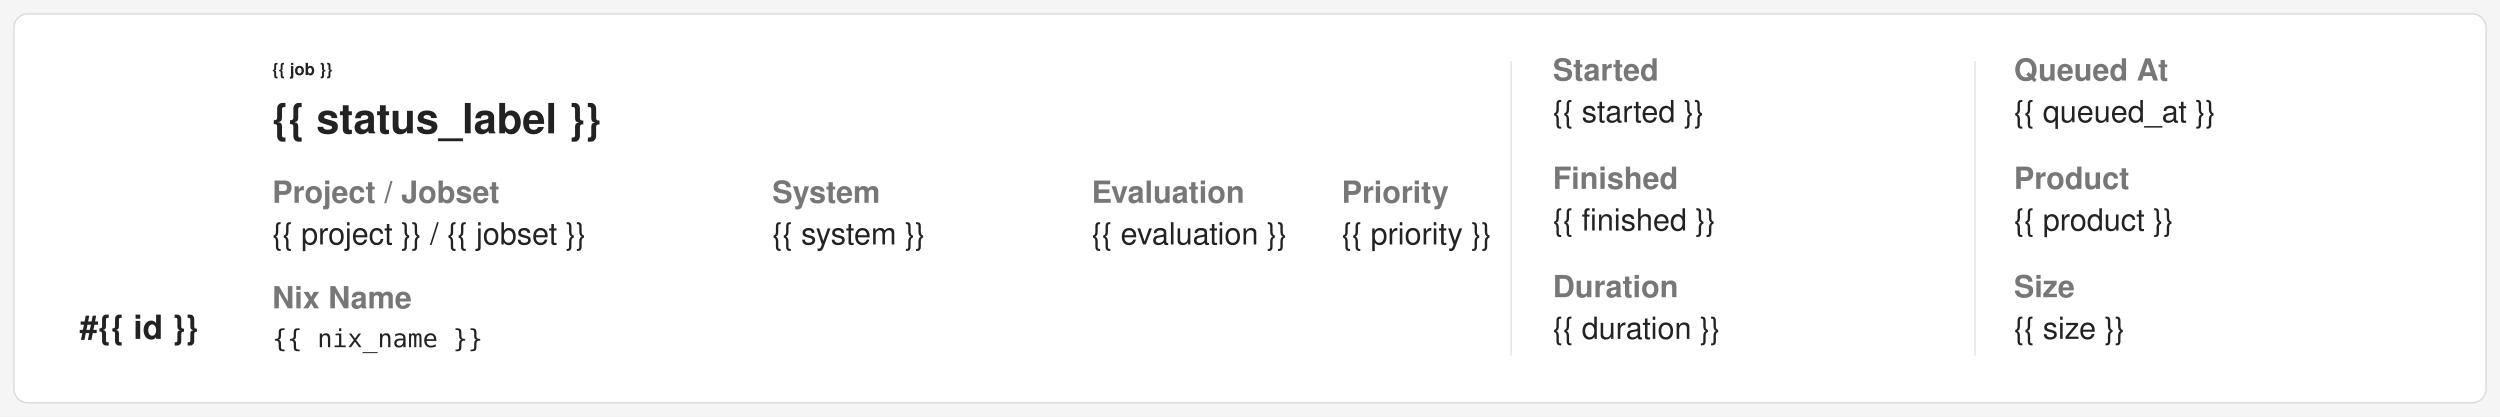
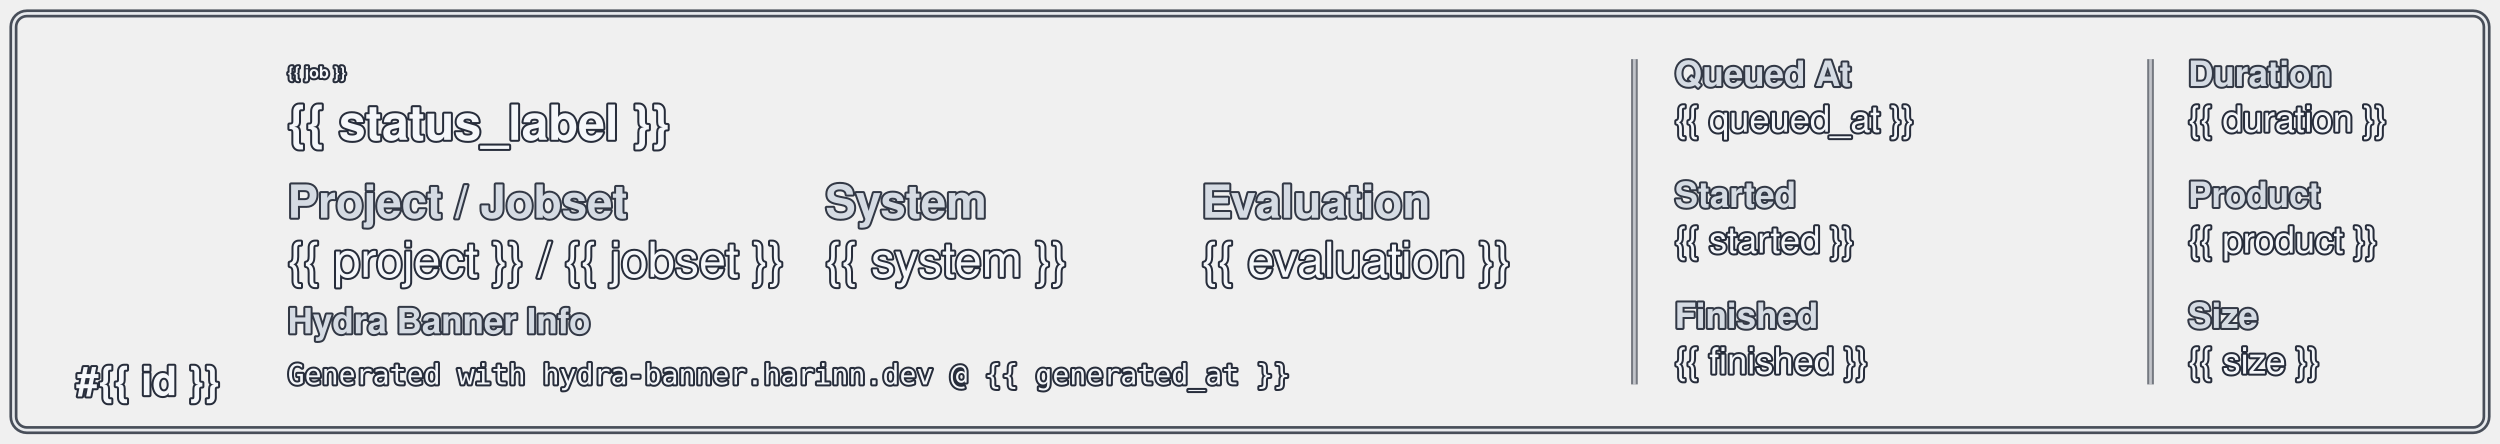
- <svg xmlns="http://www.w3.org/2000/svg" width="1800" height="300" viewBox="0 0 1800 300" role="img" aria-label="Hydra build #{{ id }} banner">
+ <svg xmlns="http://www.w3.org/2000/svg" width="1860" height="330" viewBox="0 0 1860 330" role="img" aria-label="Hydra build #{{ id }} banner">
  <style>
- text { font-family: Helvetica, Arial, sans-serif; fill: #222; }
- .muted { fill: #777; }
- .label { font-size: 22px; font-weight: 700; }
- .value { font-size: 22px; }
- .mono { font-family: "DejaVu Sans Mono", "SFMono-Regular", Consolas, monospace; font-size: 18px; }
+ text {
+   font-family: Helvetica, Arial, sans-serif;
+   fill: #f5f7fa;
+   stroke: rgba(17, 24, 39, 0.9);
+   stroke-width: 3px;
+   paint-order: stroke fill;
+   stroke-linejoin: round;
+ }
+ .muted {
+   fill: #d5dbe3;
+   stroke: rgba(17, 24, 39, 0.85);
+ }
+ .label { font-size: 26px; font-weight: 700; }
+ .value { font-size: 27px; }
+ .meta-label { font-size: 34px; font-weight: 700; }
+ .meta-value { font-size: 36px; }
+ .mono { font-family: "DejaVu Sans Mono", "SFMono-Regular", Consolas, monospace; font-size: 21px; }
+ .credit { font-size: 22px; }
.headline { font-size: 38px; font-weight: 700; }
- .build-id { font-size: 24px; font-weight: 700; }
+ .build-id { font-size: 30px; font-weight: 700; }
+ .frame {
+   fill: none;
+   stroke: rgba(245, 247, 250, 0.92);
+   stroke-width: 2px;
+ }
+ .frame-shadow {
+   fill: none;
+   stroke: rgba(17, 24, 39, 0.75);
+   stroke-width: 6px;
+ }
+ .separator {
+   stroke: rgba(245, 247, 250, 0.6);
+   stroke-width: 2px;
+ }
+ .separator-shadow {
+   stroke: rgba(17, 24, 39, 0.55);
+   stroke-width: 5px;
+ }
</style>
-   <rect width="1800" height="300" fill="#f5f5f5" />
-   <rect x="10" y="10" width="1780" height="280" rx="10" fill="#fff" stroke="#d9d9d9" />
-   <line x1="1088" y1="44" x2="1088" y2="256" stroke="#e1e1e1" />
-   <line x1="1422" y1="44" x2="1422" y2="256" stroke="#e1e1e1" />
-   <g transform="translate(34,72)">
+   <rect x="10" y="10" width="1840" height="310" rx="10" class="frame-shadow" />
+   <rect x="10" y="10" width="1840" height="310" rx="10" class="frame" />
+   <line x1="1216" y1="44" x2="1216" y2="286" class="separator-shadow" />
+   <line x1="1216" y1="44" x2="1216" y2="286" class="separator" />
+   <line x1="1600" y1="44" x2="1600" y2="286" class="separator-shadow" />
+   <line x1="1600" y1="44" x2="1600" y2="286" class="separator" />
+   <g transform="translate(34,82)">
  {{ icon|safe }}
-   <text x="66" y="172" text-anchor="middle" class="build-id">#{{ id }}</text>
+   <text x="76" y="212" text-anchor="middle" class="build-id">#{{ id }}</text>
  </g>
-   <g transform="translate(196,54)">
+   <g transform="translate(214,58)">
    <text x="0" y="0" style="font-size:{{ headline_size }}px;font-weight:700">{{ job }}</text>
-     <text x="0" y="42" style="font-size:30px;font-weight:700;fill:{{ color }}">{{ status_label }}</text>
-     <text x="0" y="92" class="label muted">Project / Jobset</text>
-     <text x="0" y="122" class="value">{{ project }} / {{ jobset }}</text>
-     <text x="360" y="92" class="label muted">System</text>
-     <text x="360" y="122" class="value">{{ system }}</text>
-     <text x="590" y="92" class="label muted">Evaluation</text>
-     <text x="590" y="122" class="value">{{ evaluation }}</text>
-     <text x="770" y="92" class="label muted">Priority</text>
-     <text x="770" y="122" class="value">{{ priority }}</text>
-     <text x="0" y="168" class="label muted">Nix Name</text>
-     <text x="0" y="196" class="mono">{{ nix_name }}</text>
+     <text x="0" y="46" style="font-size:36px;font-weight:700;fill:{{ color }}">{{ status_label }}</text>
+     <text x="0" y="104" class="meta-label muted">Project / Jobset</text>
+     <text x="0" y="148" class="meta-value">{{ project }} / {{ jobset }}</text>
+     <text x="400" y="104" class="meta-label muted">System</text>
+     <text x="400" y="148" class="meta-value">{{ system }}</text>
+     <text x="680" y="104" class="meta-label muted">Evaluation</text>
+     <text x="680" y="148" class="meta-value">{{ evaluation }}</text>
+     <text x="0" y="190" class="label muted">Hydra Banner Info</text>
+     <text x="0" y="228" class="mono">Generated with hydra-banner.harinn.dev @ {{ generated_at }}</text>
  </g>
-   <g transform="translate(1118,58)">
-     <text x="0" y="0" class="label muted">Started</text>
-     <text x="0" y="30" class="value">{{ started }}</text>
-     <text x="0" y="78" class="label muted">Finished</text>
-     <text x="0" y="108" class="value">{{ finished }}</text>
-     <text x="0" y="156" class="label muted">Duration</text>
-     <text x="0" y="186" class="value">{{ duration }}</text>
+   <g transform="translate(1246,64)">
+     <text x="0" y="0" class="label muted">Queued At</text>
+     <text x="0" y="34" class="value">{{ queued_at }}</text>
+     <text x="0" y="90" class="label muted">Started</text>
+     <text x="0" y="124" class="value">{{ started }}</text>
+     <text x="0" y="180" class="label muted">Finished</text>
+     <text x="0" y="214" class="value">{{ finished }}</text>
  </g>
-   <g transform="translate(1450,58)">
-     <text x="0" y="0" class="label muted">Queued At</text>
-     <text x="0" y="30" class="value">{{ queued_at }}</text>
-     <text x="0" y="78" class="label muted">Product</text>
-     <text x="0" y="108" class="value">{{ product }}</text>
-     <text x="0" y="156" class="label muted">Size</text>
-     <text x="0" y="186" class="value">{{ size }}</text>
+   <g transform="translate(1628,64)">
+     <text x="0" y="0" class="label muted">Duration</text>
+     <text x="0" y="34" class="value">{{ duration }}</text>
+     <text x="0" y="90" class="label muted">Product</text>
+     <text x="0" y="124" class="value">{{ product }}</text>
+     <text x="0" y="180" class="label muted">Size</text>
+     <text x="0" y="214" class="value">{{ size }}</text>
  </g>
</svg>
